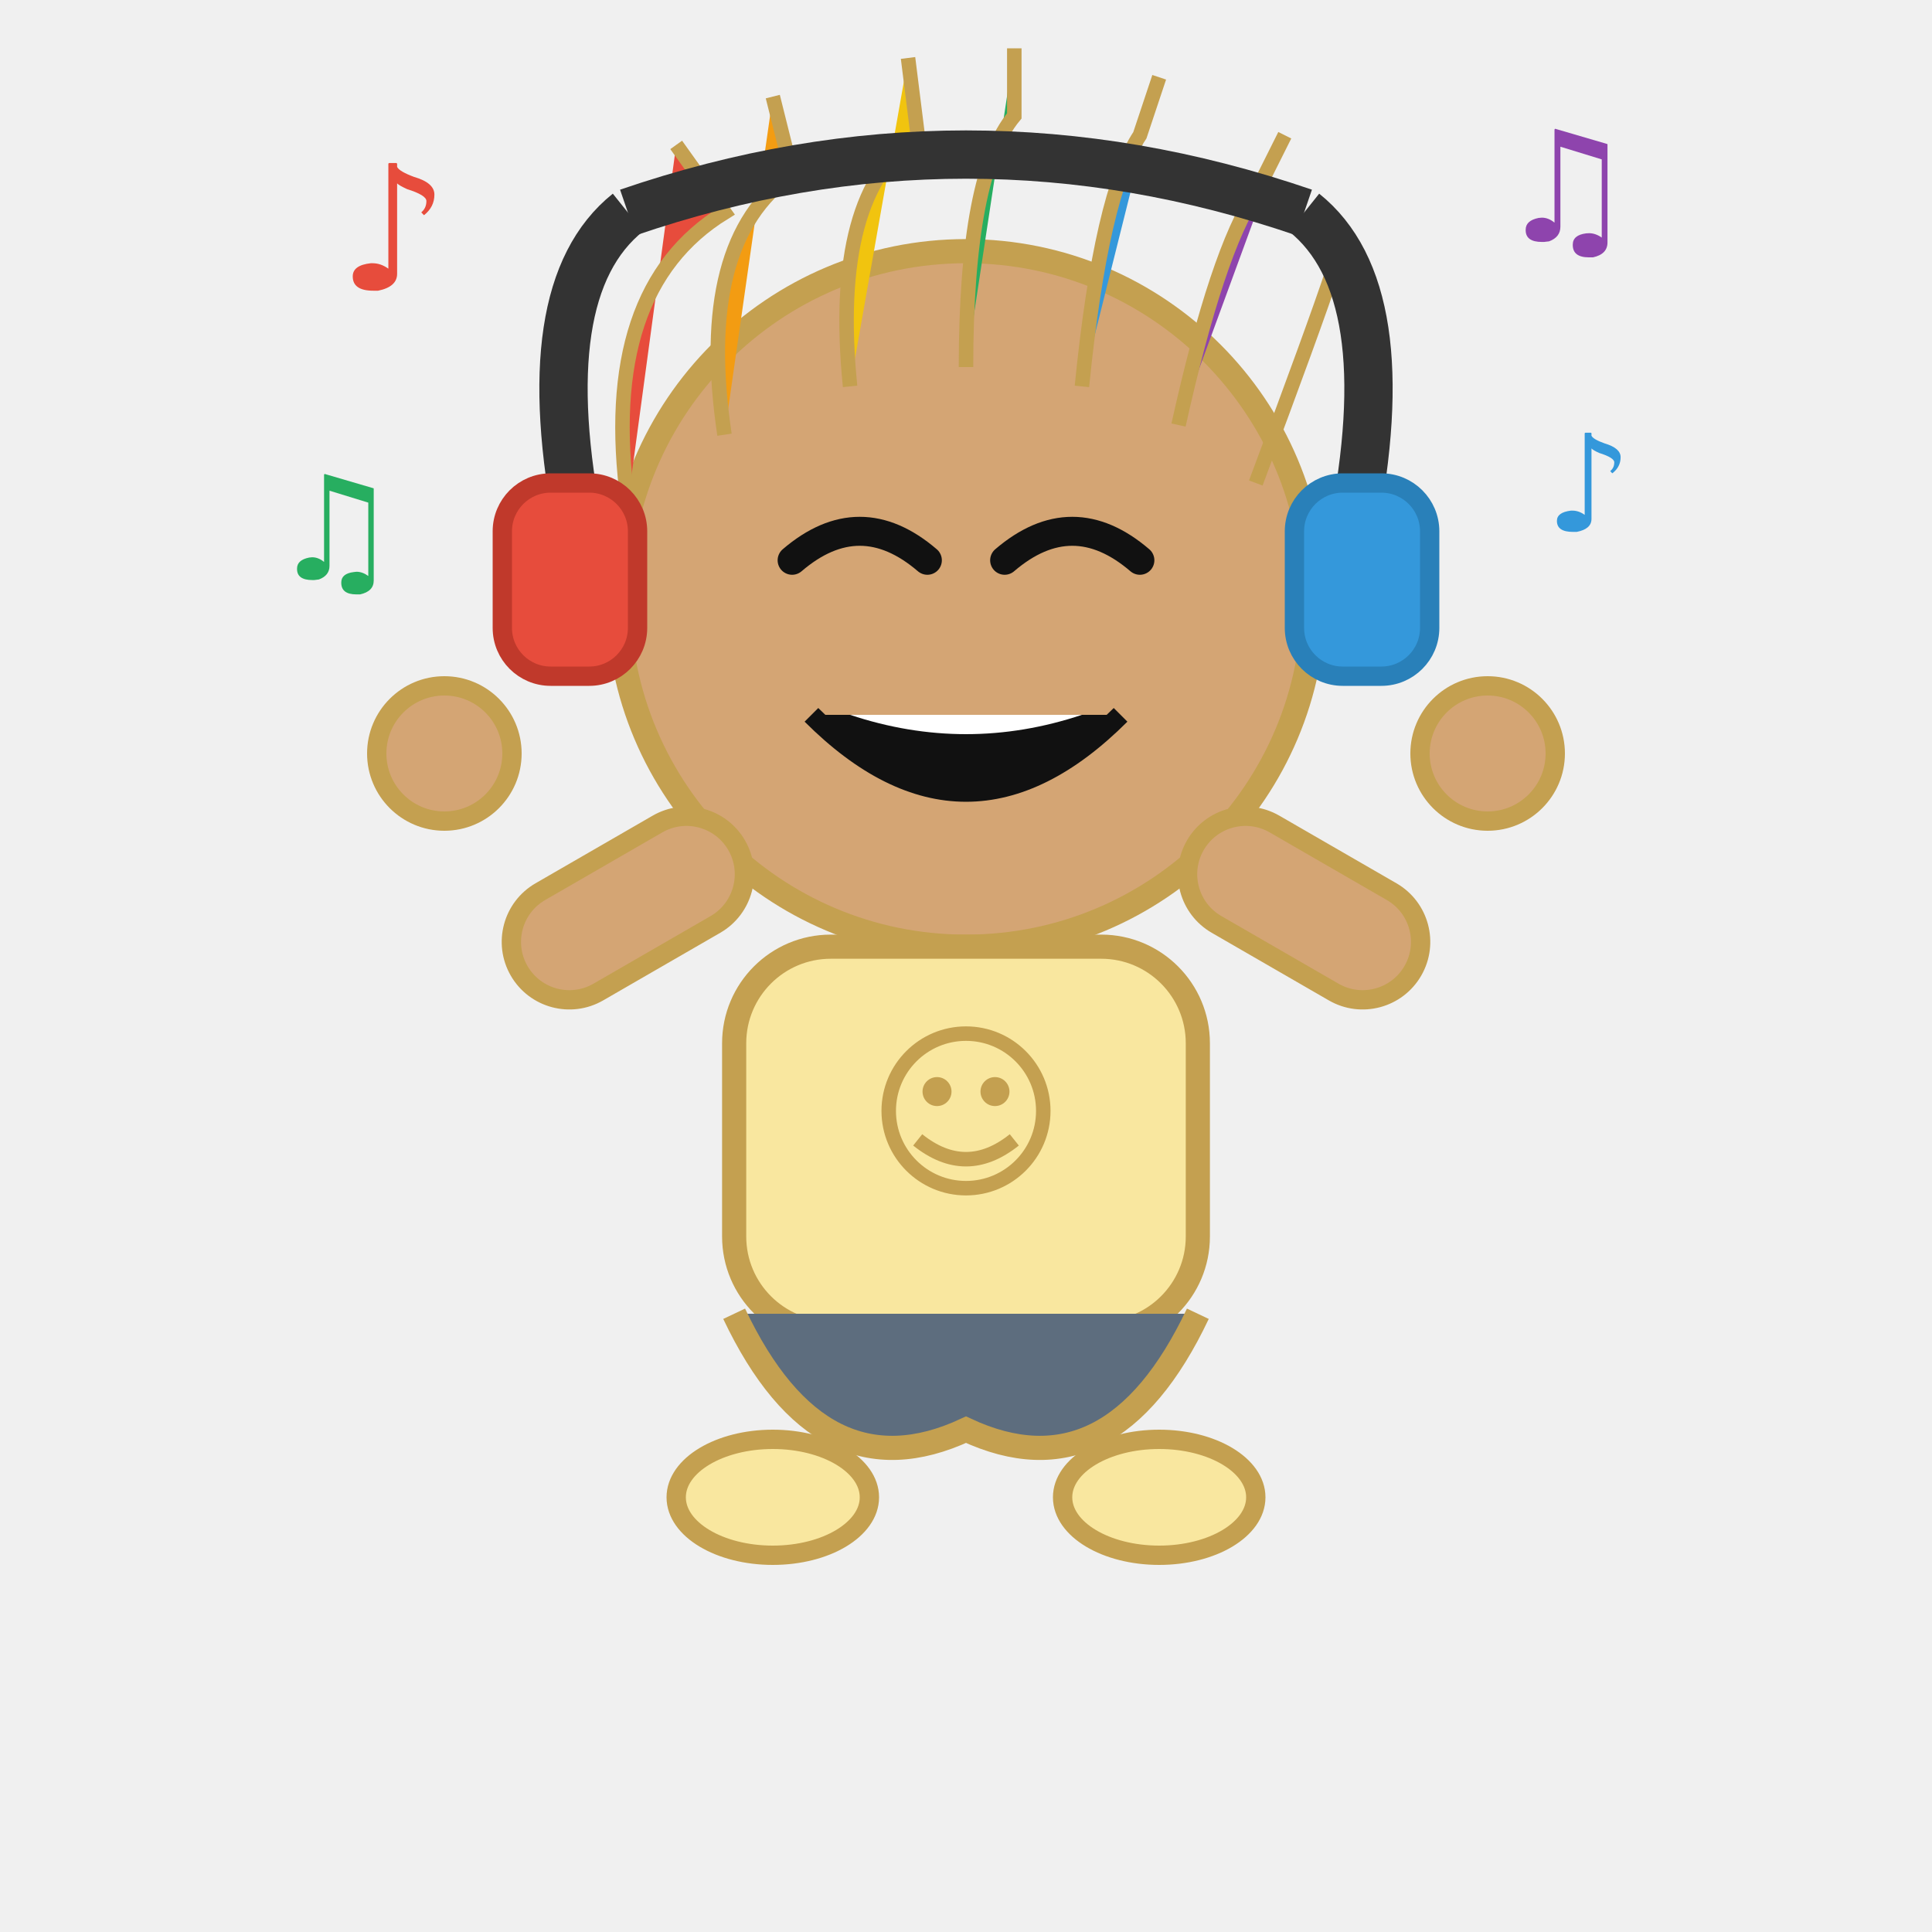
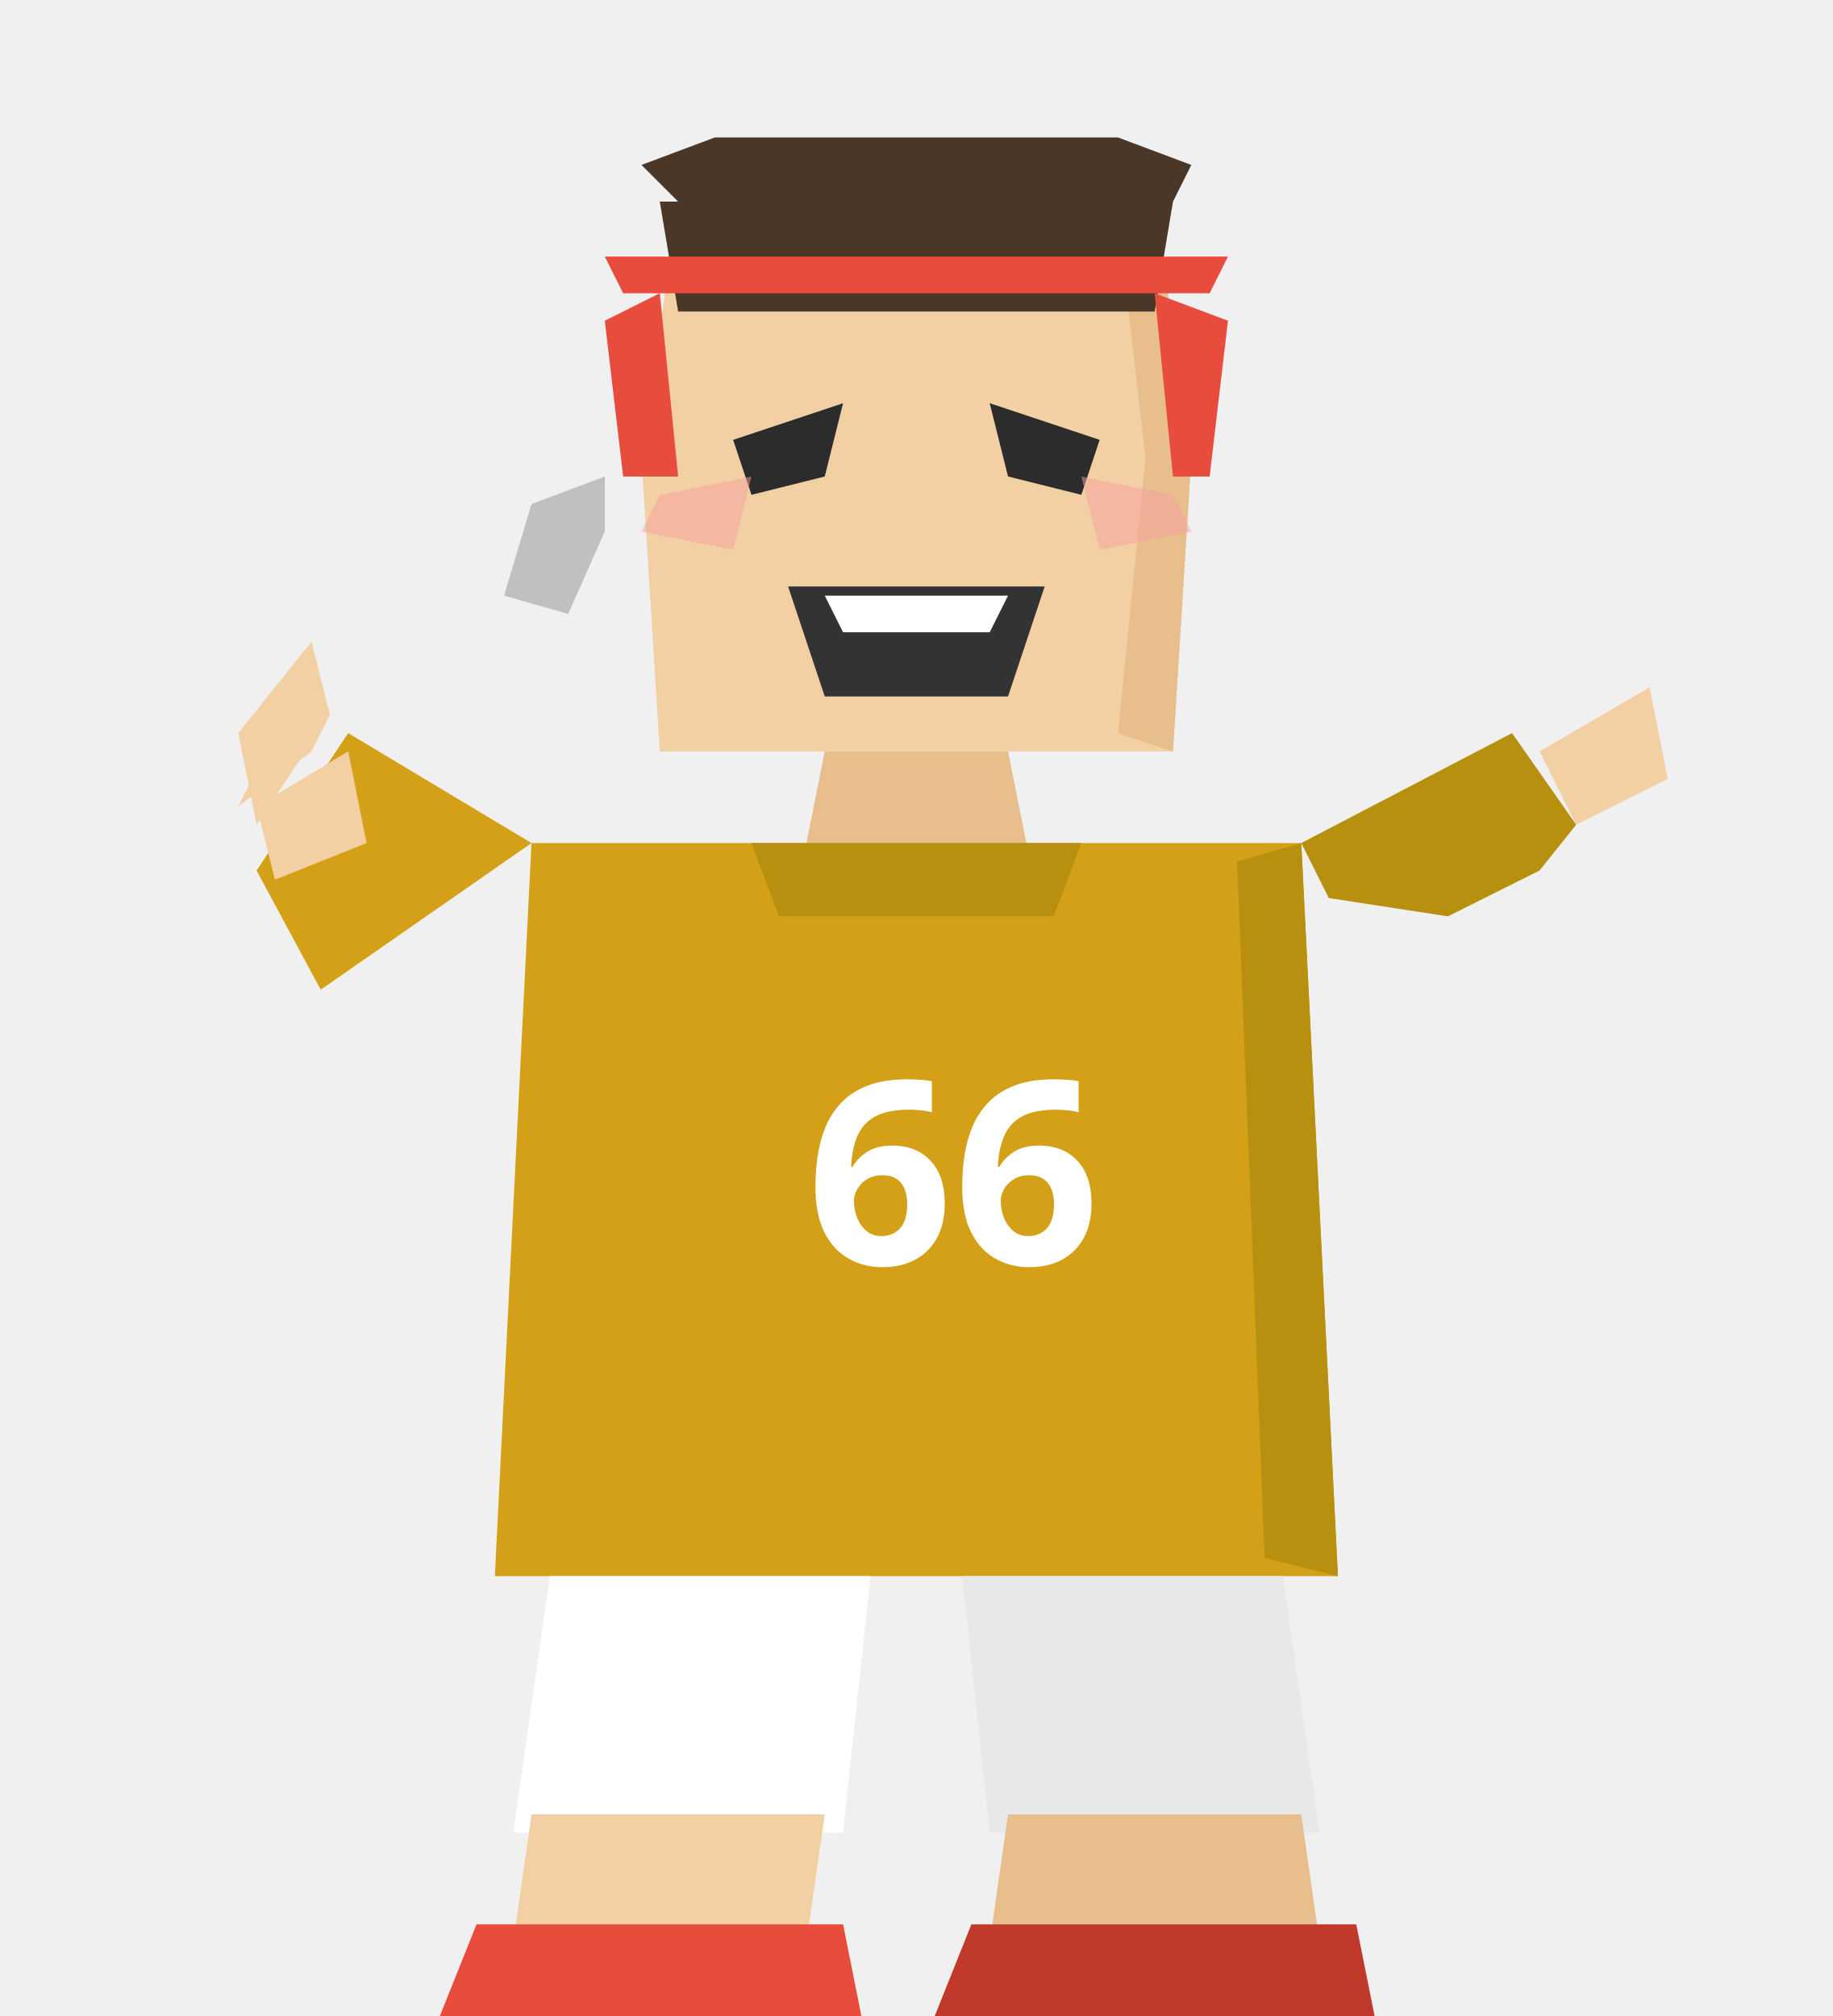
- <svg xmlns="http://www.w3.org/2000/svg" viewBox="0 0 200 200" width="200" height="200">
-   <text x="35" y="30" font-size="18" fill="#E74C3C" font-family="serif">♪</text>
-   <text x="155" y="25" font-size="16" fill="#8E44AD" font-family="serif">♫</text>
-   <text x="160" y="55" font-size="14" fill="#3498DB" font-family="serif">♪</text>
-   <text x="28" y="60" font-size="15" fill="#27AE60" font-family="serif">♫</text>
-   <circle cx="100" cy="62" r="36" fill="#D4A574" stroke="#C4A050" stroke-width="2.5" />
-   <path d="M65,52 Q62,30 75,22 L70,15" fill="#E74C3C" stroke="#C4A050" stroke-width="1.5" />
-   <path d="M75,45 Q72,25 82,18 L80,10" fill="#F39C12" stroke="#C4A050" stroke-width="1.5" />
-   <path d="M88,40 Q86,20 95,14 L94,6" fill="#F1C40F" stroke="#C4A050" stroke-width="1.5" />
-   <path d="M100,38 Q100,18 105,12 L105,5" fill="#27AE60" stroke="#C4A050" stroke-width="1.5" />
-   <path d="M112,40 Q114,20 118,14 L120,8" fill="#3498DB" stroke="#C4A050" stroke-width="1.5" />
-   <path d="M122,44 Q126,26 130,20 L133,14" fill="#8E44AD" stroke="#C4A050" stroke-width="1.5" />
-   <path d="M130,50 Q136,34 138,28" fill="#E74C3C" stroke="#C4A050" stroke-width="1.5" />
-   <path d="M60,55 Q55,30 65,22" fill="none" stroke="#333" stroke-width="5" />
-   <path d="M140,55 Q145,30 135,22" fill="none" stroke="#333" stroke-width="5" />
-   <path d="M65,22 Q100,10 135,22" fill="none" stroke="#333" stroke-width="5" />
-   <rect x="52" y="50" width="14" height="20" rx="5" fill="#E74C3C" stroke="#C0392B" stroke-width="2" />
-   <rect x="134" y="50" width="14" height="20" rx="5" fill="#3498DB" stroke="#2980B9" stroke-width="2" />
-   <path d="M82,58 Q89,52 96,58" fill="none" stroke="#111" stroke-width="3" stroke-linecap="round" />
-   <path d="M104,58 Q111,52 118,58" fill="none" stroke="#111" stroke-width="3" stroke-linecap="round" />
-   <path d="M84,74 Q100,90 116,74" fill="#111" stroke="#111" stroke-width="2" />
-   <path d="M88,74 Q100,78 112,74" fill="white" />
-   <rect x="76" y="98" width="48" height="40" rx="10" fill="#F9E79F" stroke="#C4A050" stroke-width="2.5" />
-   <circle cx="100" cy="115" r="8" fill="none" stroke="#C4A050" stroke-width="1.5" />
-   <circle cx="97" cy="113" r="1.5" fill="#C4A050" />
-   <circle cx="103" cy="113" r="1.5" fill="#C4A050" />
-   <path d="M95,118 Q100,122 105,118" fill="none" stroke="#C4A050" stroke-width="1.5" />
-   <rect x="52" y="88" width="26" height="12" rx="6" fill="#D4A574" stroke="#C4A050" stroke-width="2" transform="rotate(-30,65,94)" />
-   <rect x="122" y="88" width="26" height="12" rx="6" fill="#D4A574" stroke="#C4A050" stroke-width="2" transform="rotate(30,135,94)" />
-   <circle cx="46" cy="78" r="7" fill="#D4A574" stroke="#C4A050" stroke-width="2" />
-   <circle cx="154" cy="78" r="7" fill="#D4A574" stroke="#C4A050" stroke-width="2" />
-   <path d="M76,136 Q85,155 100,148 Q115,155 124,136" fill="#5D6D7E" stroke="#C4A050" stroke-width="2.5" />
-   <ellipse cx="80" cy="155" rx="10" ry="6" fill="#F9E79F" stroke="#C4A050" stroke-width="2" />
-   <ellipse cx="120" cy="155" rx="10" ry="6" fill="#F9E79F" stroke="#C4A050" stroke-width="2" />
+ <svg xmlns="http://www.w3.org/2000/svg" viewBox="0 0 200 220" width="200" height="220">
+   <polygon points="74,22 126,22 130,50 128,82 72,82 70,50" fill="#F2D0A4" />
+   <polygon points="126,22 130,50 128,82 122,80 125,50 122,24" fill="#E8BE8C" />
+   <polygon points="72,22 128,22 126,34 74,34" fill="#4A3728" />
+   <polygon points="70,18 74,22 128,22 130,18 122,15 78,15" fill="#4A3728" />
+   <polygon points="66,35 72,32 74,52 68,52" fill="#E74C3C" />
+   <polygon points="126,32 134,35 132,52 128,52" fill="#E74C3C" />
+   <polygon points="66,28 134,28 132,32 68,32" fill="#E74C3C" />
+   <polygon points="66,52 58,55 55,65 62,67 66,58" fill="#C0C0C0" />
+   <polygon points="80,48 92,44 90,52 82,54" fill="#2C2C2C" />
+   <polygon points="108,44 120,48 118,54 110,52" fill="#2C2C2C" />
+   <polygon points="72,54 82,52 80,60 70,58" fill="#F5A0A0" opacity="0.5" />
+   <polygon points="118,52 128,54 130,58 120,60" fill="#F5A0A0" opacity="0.5" />
+   <polygon points="86,64 114,64 110,76 90,76" fill="#333" />
+   <polygon points="90,65 110,65 108,69 92,69" fill="white" />
+   <polygon points="90,82 110,82 112,92 88,92" fill="#E8BE8C" />
+   <polygon points="58,92 142,92 146,172 54,172" fill="#D4A017" />
+   <polygon points="142,92 146,172 138,170 135,94" fill="#B8900F" />
+   <text x="88" y="138" font-family="sans-serif" font-weight="bold" font-size="28" fill="white">66</text>
+   <polygon points="82,92 118,92 115,100 85,100" fill="#B8900F" />
+   <polygon points="58,92 35,108 28,95 38,80 48,86" fill="#D4A017" />
+   <polygon points="28,90 36,78 34,70 26,80" fill="#F2D0A4" />
+   <polygon points="26,88 34,82 36,78 28,84" fill="#F2D0A4" />
+   <polygon points="28,88 38,82 40,92 30,96" fill="#F2D0A4" />
+   <polygon points="142,92 165,80 172,90 168,95 158,100 145,98" fill="#B8900F" />
+   <polygon points="168,82 180,75 182,85 172,90" fill="#F2D0A4" />
+   <polygon points="60,172 95,172 92,200 56,200" fill="white" />
+   <polygon points="105,172 140,172 144,200 108,200" fill="#E8E8E8" />
+   <polygon points="58,198 90,198 88,212 56,212" fill="#F2D0A4" />
+   <polygon points="110,198 142,198 144,212 108,212" fill="#E8BE8C" />
+   <polygon points="52,210 92,210 94,220 48,220" fill="#E74C3C" />
+   <polygon points="106,210 148,210 150,220 102,220" fill="#C0392B" />
</svg>
